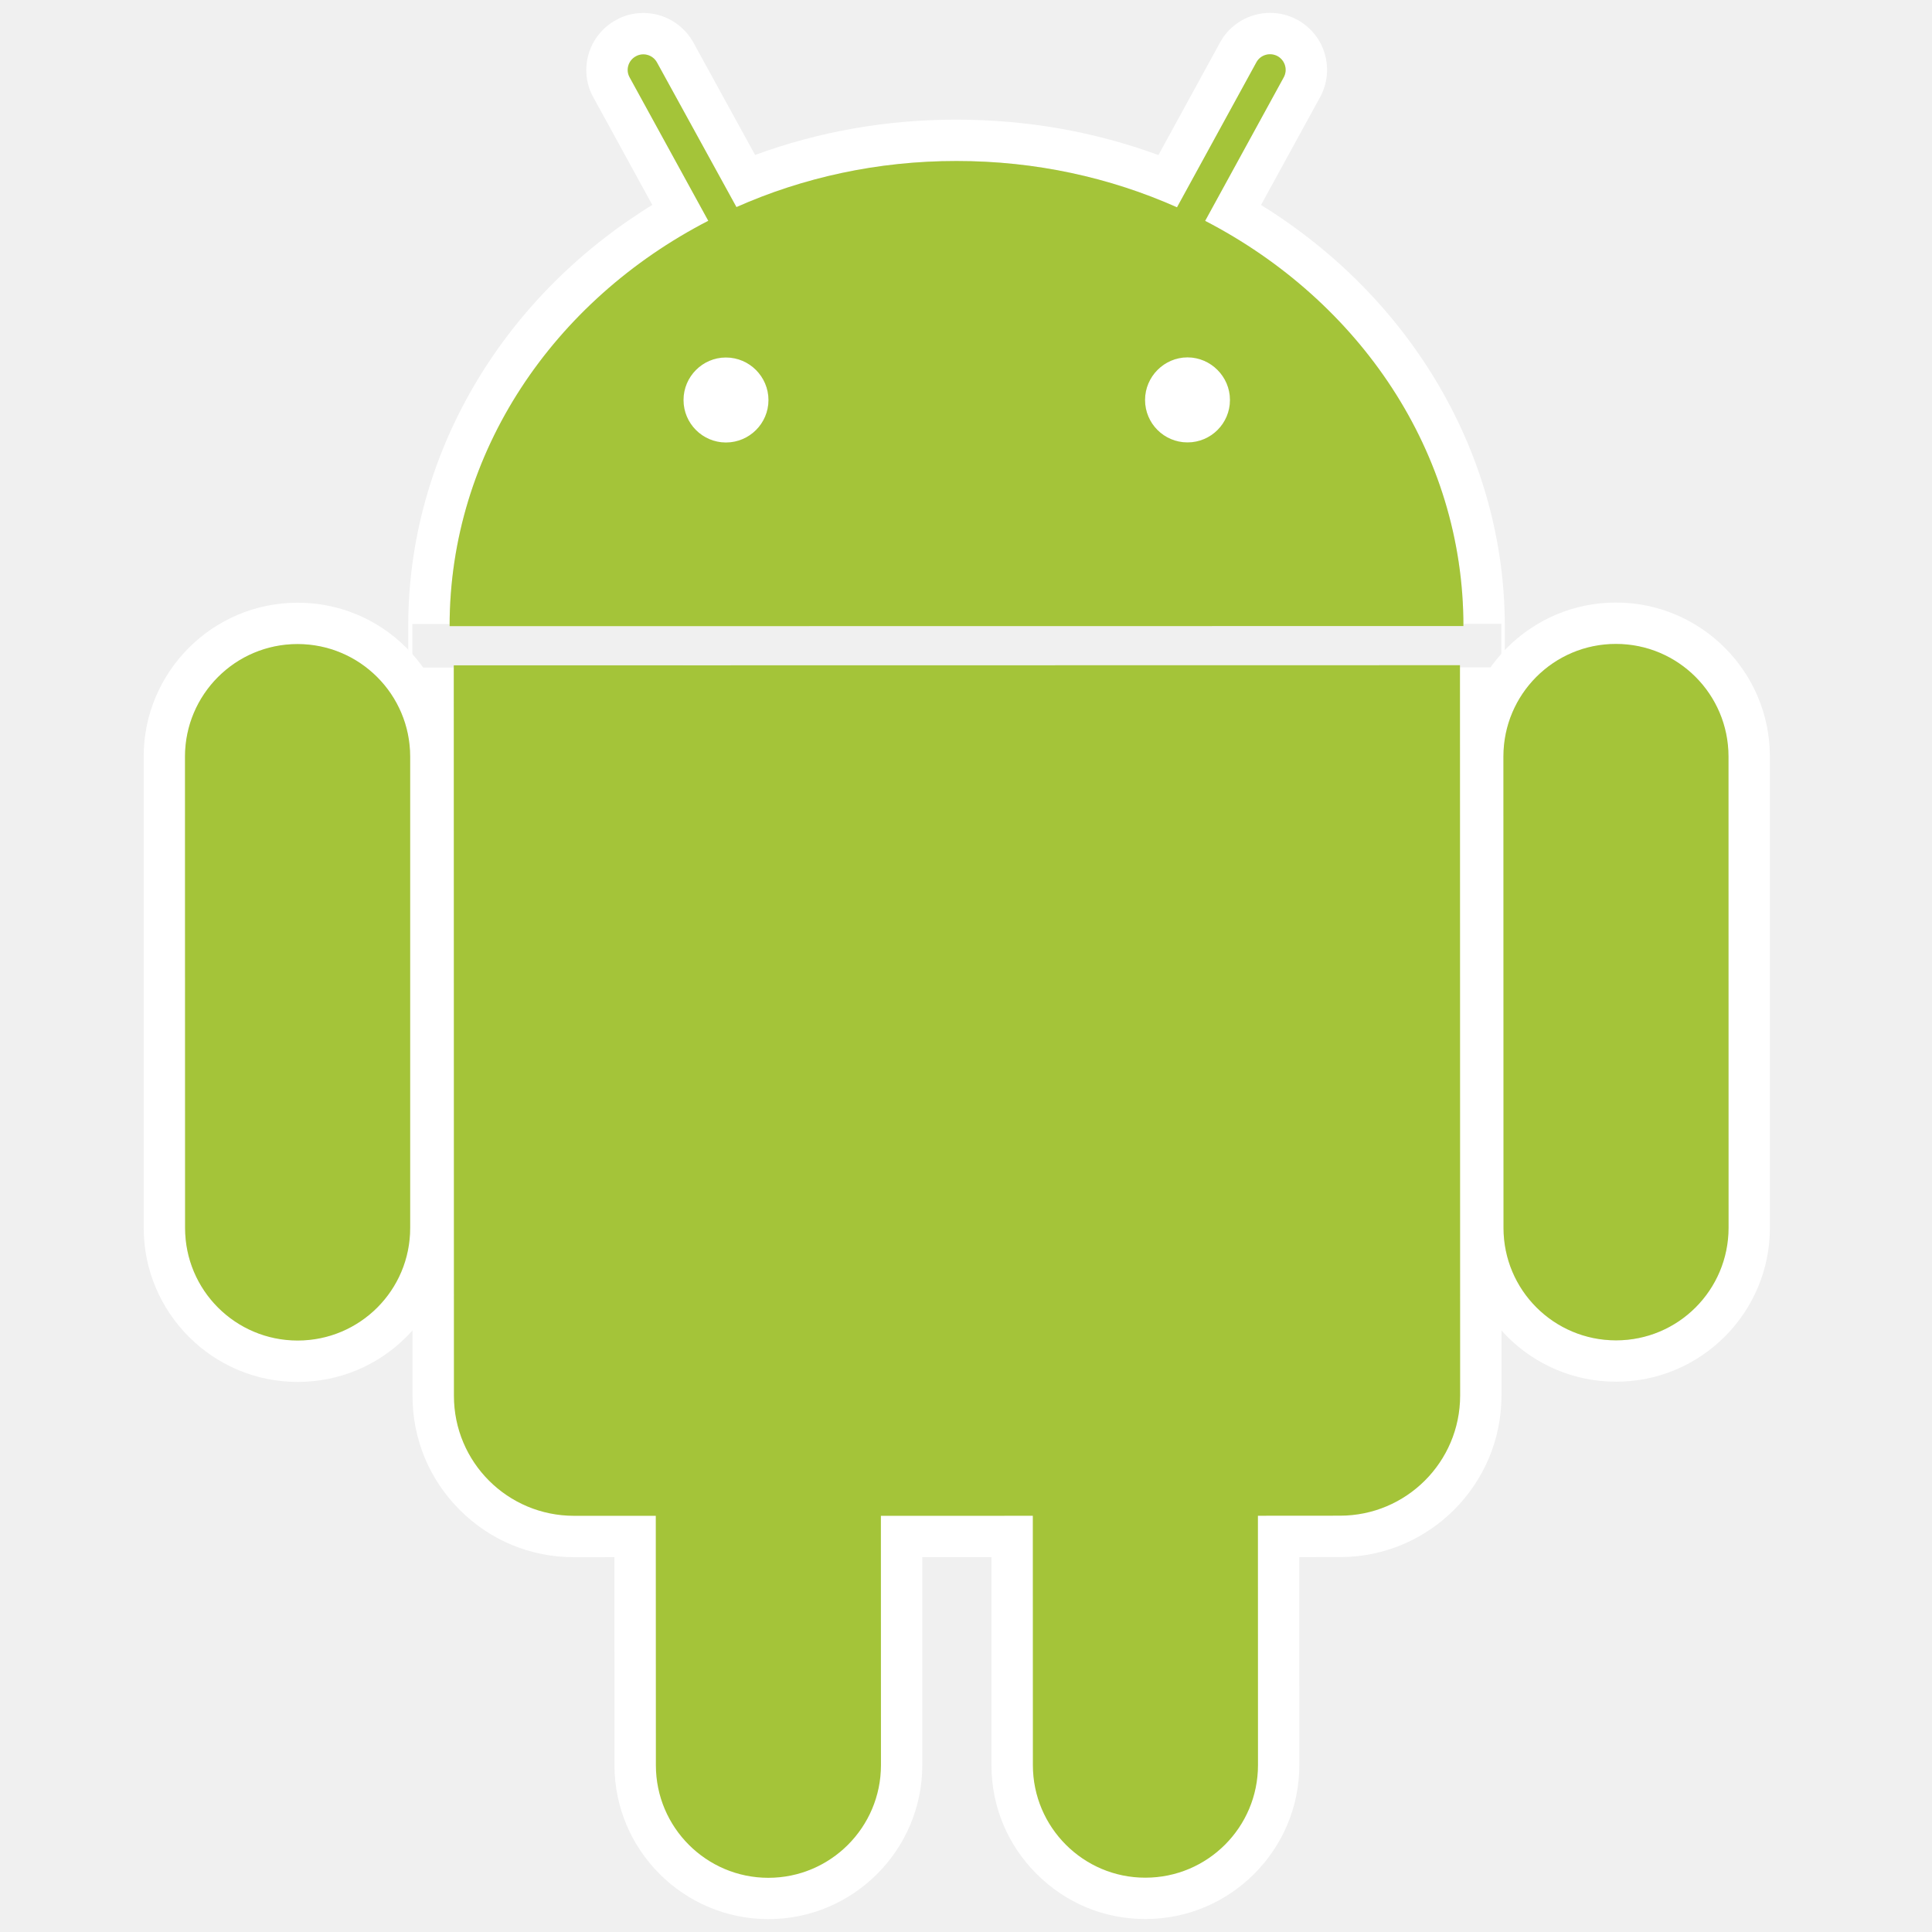
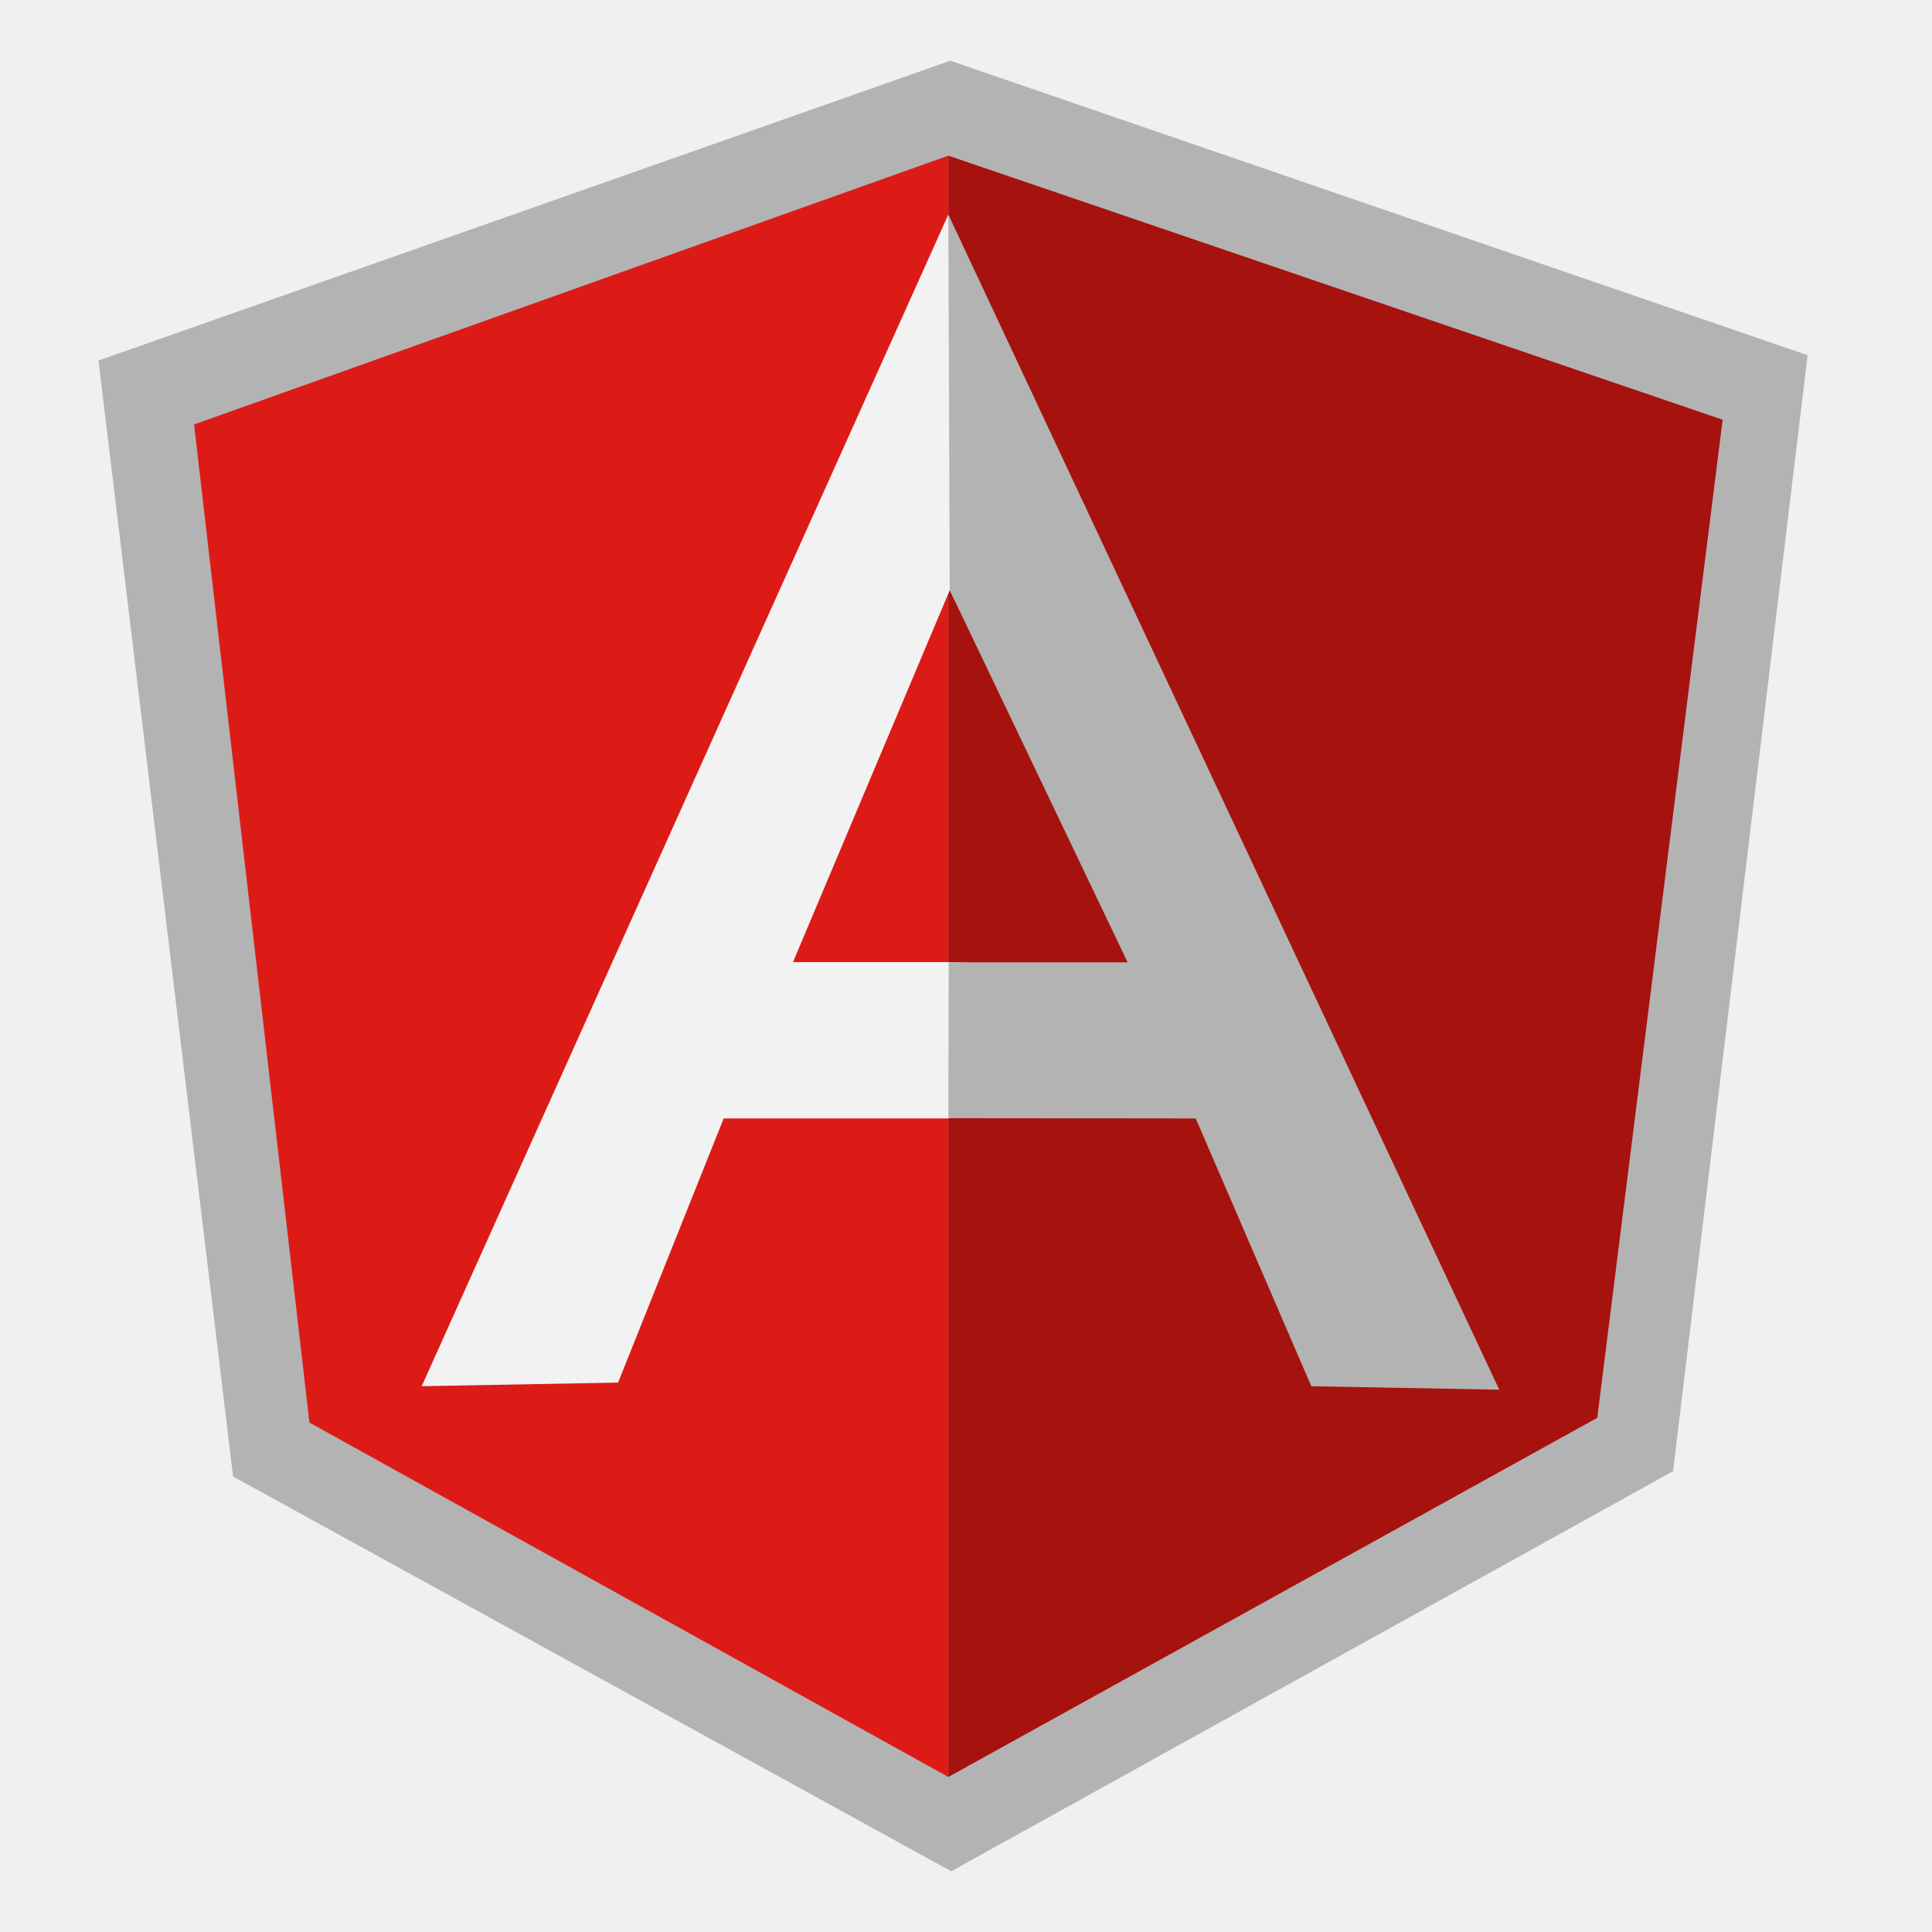
- <svg xmlns="http://www.w3.org/2000/svg" width="60px" height="60px" viewBox="0 0 60 60" version="1.1">
+ <svg xmlns="http://www.w3.org/2000/svg" width="64px" height="64px" viewBox="0 0 64 64" version="1.1">
  <defs />
-   <g id="Page-1" stroke="none" stroke-width="1" fill="none" fill-rule="evenodd">
+   <g id="Frameworks" stroke="none" stroke-width="1" fill="none" fill-rule="evenodd">
    <g id="icons/skills/id-109">
-       <g id="android-original" transform="translate(4, 0)">
-         <path d="M5.244,42.917 C2.607,42.918 0.464,40.772 0.463,38.136 L0.462,23.498 C0.461,20.864 2.604,18.719 5.238,18.718 C6.518,18.717 7.717,19.214 8.621,20.117 C9.525,21.02 10.022,22.22 10.023,23.497 L10.021,38.135 C10.025,39.411 9.529,40.611 8.626,41.513 C7.725,42.418 6.522,42.916 5.244,42.917 M5.24,20.002 C3.31,20.001 1.746,21.57 1.745,23.498 L1.748,38.134 C1.748,40.07 3.315,41.631 5.243,41.633 C7.175,41.631 8.74,40.069 8.738,38.135 L8.738,23.496 C8.737,21.568 7.171,20.001 5.24,20.002" id="Shape" fill="#FFFFFF" />
-         <path d="M42.734,20.727 L41.45,20.727 L9.964,20.731 L8.679,20.731 L8.678,19.446 C8.675,14.17 11.55,9.263 16.258,6.364 L14.427,3.022 C14.203,2.631 14.147,2.135 14.278,1.682 C14.41,1.229 14.723,0.839 15.141,0.616 C15.384,0.479 15.68,0.402 15.979,0.403 C16.628,0.403 17.221,0.755 17.535,1.323 L19.45,4.813 C21.433,4.086 23.526,3.715 25.688,3.716 C27.881,3.715 29.985,4.086 31.976,4.816 L33.889,1.32 C34.197,0.753 34.795,0.4 35.442,0.4 C35.734,0.4 36.025,0.471 36.281,0.609 C36.711,0.845 37.011,1.221 37.143,1.678 C37.274,2.132 37.221,2.611 36.991,3.027 L35.162,6.366 C39.862,9.271 42.733,14.175 42.733,19.442 L42.734,20.727 L42.734,20.727 Z M33.427,6.859 L35.866,2.404 C35.996,2.171 35.911,1.873 35.676,1.744 C35.438,1.615 35.143,1.703 35.017,1.937 L32.552,6.437 C30.479,5.516 28.158,4.998 25.704,5 C23.255,4.998 20.938,5.514 18.871,6.431 L16.404,1.941 C16.277,1.705 15.98,1.618 15.747,1.749 C15.51,1.875 15.423,2.173 15.555,2.405 L17.996,6.857 C13.2,9.33 9.96,14.04 9.963,19.447 L41.448,19.443 C41.45,14.038 38.215,9.338 33.427,6.859 L33.427,6.859 Z M18.543,13.743 C17.819,13.741 17.227,13.152 17.227,12.423 C17.227,11.698 17.818,11.102 18.544,11.102 C19.274,11.102 19.865,11.698 19.866,12.423 C19.866,13.151 19.274,13.742 18.543,13.743 L18.543,13.743 Z M32.88,13.74 C32.152,13.741 31.558,13.152 31.56,12.42 C31.56,11.696 32.151,11.1 32.88,11.098 C33.604,11.1 34.198,11.697 34.198,12.421 C34.198,13.15 33.607,13.74 32.88,13.74 L32.88,13.74 Z M19.862,59.6 C17.228,59.599 15.083,57.456 15.083,54.82 L15.082,48.359 L13.826,48.36 C12.484,48.361 11.225,47.84 10.279,46.893 C9.331,45.947 8.809,44.687 8.811,43.344 L8.806,20.665 L8.806,19.379 L10.091,19.379 L41.34,19.374 L42.626,19.373 L42.626,20.658 L42.63,43.34 C42.63,46.107 40.38,48.358 37.614,48.357 L36.35,48.358 L36.352,54.816 C36.352,57.451 34.208,59.597 31.574,59.597 C30.298,59.6 29.1,59.103 28.194,58.198 C27.289,57.295 26.79,56.095 26.791,54.819 L26.791,48.358 L24.643,48.358 L24.643,54.818 C24.642,57.453 22.499,59.6 19.862,59.6 L19.862,59.6 Z" id="Shape" fill="#FFFFFF" />
-         <path d="M10.098,43.344 C10.096,45.409 11.763,47.076 13.827,47.076 L16.366,47.076 L16.369,54.82 C16.369,56.749 17.935,58.316 19.862,58.317 C21.793,58.317 23.358,56.748 23.356,54.818 L23.357,47.075 L28.075,47.074 L28.075,54.818 C28.077,56.747 29.645,58.316 31.571,58.312 C33.503,58.314 35.069,56.745 35.068,54.815 L35.066,47.073 L37.615,47.072 C39.671,47.073 41.344,45.402 41.344,43.34 L41.34,20.657 L10.092,20.663 L10.098,43.344 L10.098,43.344 Z M46.189,42.91 C43.552,42.911 41.408,40.769 41.409,38.131 L41.405,23.494 C41.406,20.858 43.547,18.713 46.181,18.713 C48.82,18.712 50.965,20.857 50.965,23.493 L50.966,38.129 C50.967,40.764 48.824,42.911 46.189,42.91 L46.189,42.91 Z M46.184,19.998 C44.254,19.996 42.69,21.563 42.69,23.494 L42.691,38.131 C42.692,40.064 44.256,41.628 46.188,41.626 C48.118,41.626 49.68,40.064 49.682,38.13 L49.678,23.493 C49.678,21.562 48.115,19.997 46.184,19.998 L46.184,19.998 Z" id="Shape" fill="#FFFFFF" />
-         <path d="M5.24,20.002 C3.31,20.001 1.746,21.57 1.745,23.498 L1.748,38.134 C1.748,40.07 3.313,41.631 5.244,41.631 C7.175,41.631 8.74,40.069 8.738,38.135 L8.738,23.496 C8.737,21.568 7.171,20.001 5.24,20.002 L5.24,20.002 Z M33.427,6.859 L35.866,2.404 C35.996,2.171 35.911,1.875 35.675,1.743 C35.437,1.617 35.143,1.702 35.017,1.937 L32.553,6.438 C30.48,5.515 28.159,4.998 25.704,5 C23.255,4.998 20.936,5.514 18.871,6.431 L16.404,1.941 C16.276,1.705 15.98,1.619 15.748,1.748 C15.51,1.876 15.423,2.173 15.555,2.405 L17.996,6.857 C13.2,9.33 9.96,14.04 9.963,19.447 L41.448,19.443 C41.45,14.038 38.215,9.338 33.427,6.859 L33.427,6.859 Z M18.543,13.743 C17.819,13.741 17.227,13.152 17.227,12.423 C17.227,11.698 17.817,11.102 18.544,11.102 C19.274,11.102 19.865,11.698 19.866,12.423 C19.866,13.151 19.274,13.742 18.543,13.743 L18.543,13.743 Z M32.88,13.74 C32.152,13.741 31.56,13.151 31.56,12.42 C31.562,11.697 32.151,11.1 32.88,11.098 C33.604,11.1 34.198,11.697 34.198,12.421 C34.199,13.15 33.607,13.74 32.88,13.74 L32.88,13.74 Z M10.092,20.663 L10.097,43.346 C10.096,45.41 11.765,47.075 13.827,47.075 L16.366,47.076 L16.369,54.821 C16.369,56.75 17.936,58.317 19.862,58.317 C21.793,58.317 23.358,56.748 23.359,54.819 L23.357,47.076 L28.075,47.074 L28.077,54.819 C28.077,56.746 29.645,58.317 31.571,58.313 C33.503,58.314 35.069,56.745 35.068,54.816 L35.066,47.073 L37.614,47.071 C39.671,47.072 41.345,45.405 41.346,43.341 L41.341,20.658 L10.092,20.663 L10.092,20.663 Z M49.68,23.493 C49.679,21.562 48.115,19.997 46.184,19.998 C44.254,19.996 42.69,21.563 42.69,23.494 L42.693,38.131 C42.692,40.064 44.256,41.626 46.188,41.626 C48.118,41.626 49.681,40.064 49.682,38.13 L49.68,23.493 L49.68,23.493 Z" id="Shape" fill="#A4C439" />
+       <g id="angularjs-original" transform="translate(3, 2)">
+         <path d="M28.481,0.012 L0.263,9.943 L4.722,46.913 L28.511,59.988 L52.422,46.736 L56.88,9.767 L28.481,0.012 Z" id="Shape" fill="#B3B3B3" />
+         <path d="M54.065,11.904 L28.415,3.157 L28.415,56.864 L49.911,44.967 L54.065,11.904 Z" id="Shape" fill="#A6120D" />
+         <path d="M3.429,12.061 L7.251,45.125 L28.415,56.864 L28.415,3.156 L3.429,12.061 Z" id="Shape" fill="#DD1B16" />
+         <path d="M35.476,31.748 L28.415,35.05 L20.973,35.05 L17.475,43.799 L10.969,43.92 L28.415,5.107 L35.476,31.748 L35.476,31.748 Z M34.793,30.085 L28.462,17.551 L23.269,29.87 L28.415,29.87 L34.793,30.085 L34.793,30.085 Z" id="Shape" fill="#F2F2F2" />
+         <path d="M28.415,5.107 L28.461,17.551 L34.354,29.879 L28.428,29.879 L28.415,35.041 L36.61,35.05 L40.439,43.921 L46.665,44.036 L28.415,5.107 Z" id="Shape" fill="#B3B3B3" />
      </g>
    </g>
  </g>
</svg>
